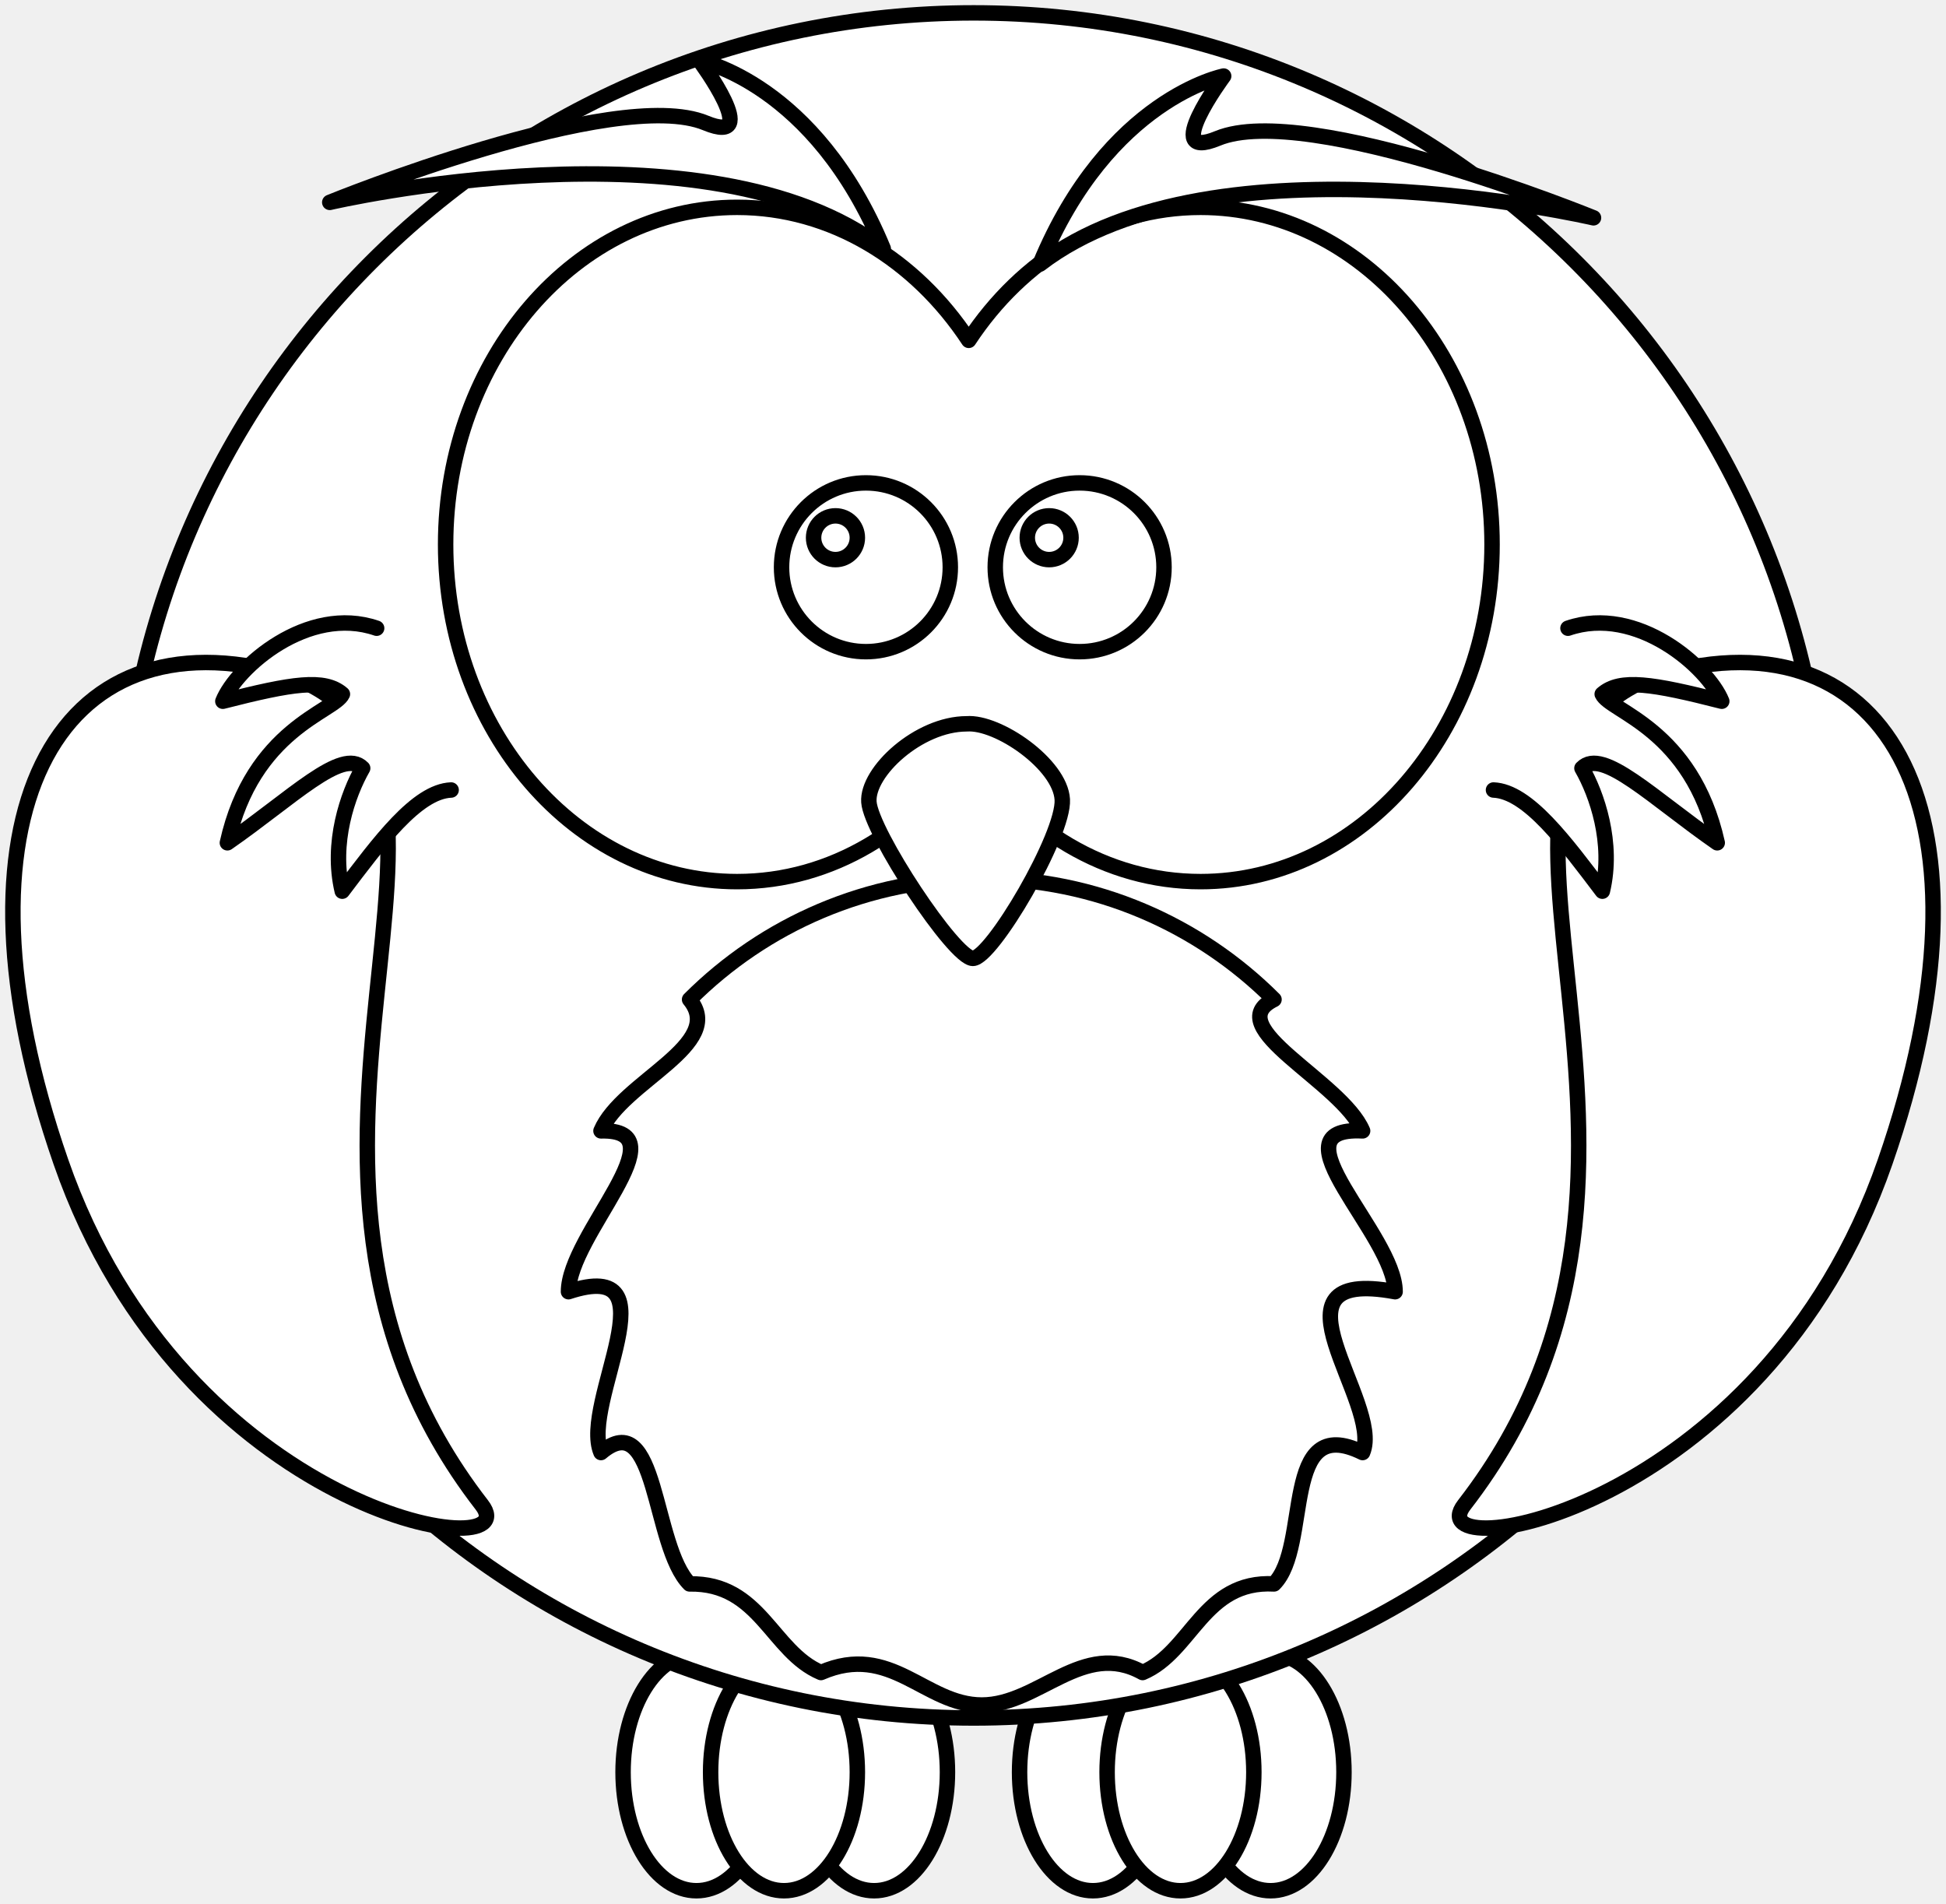
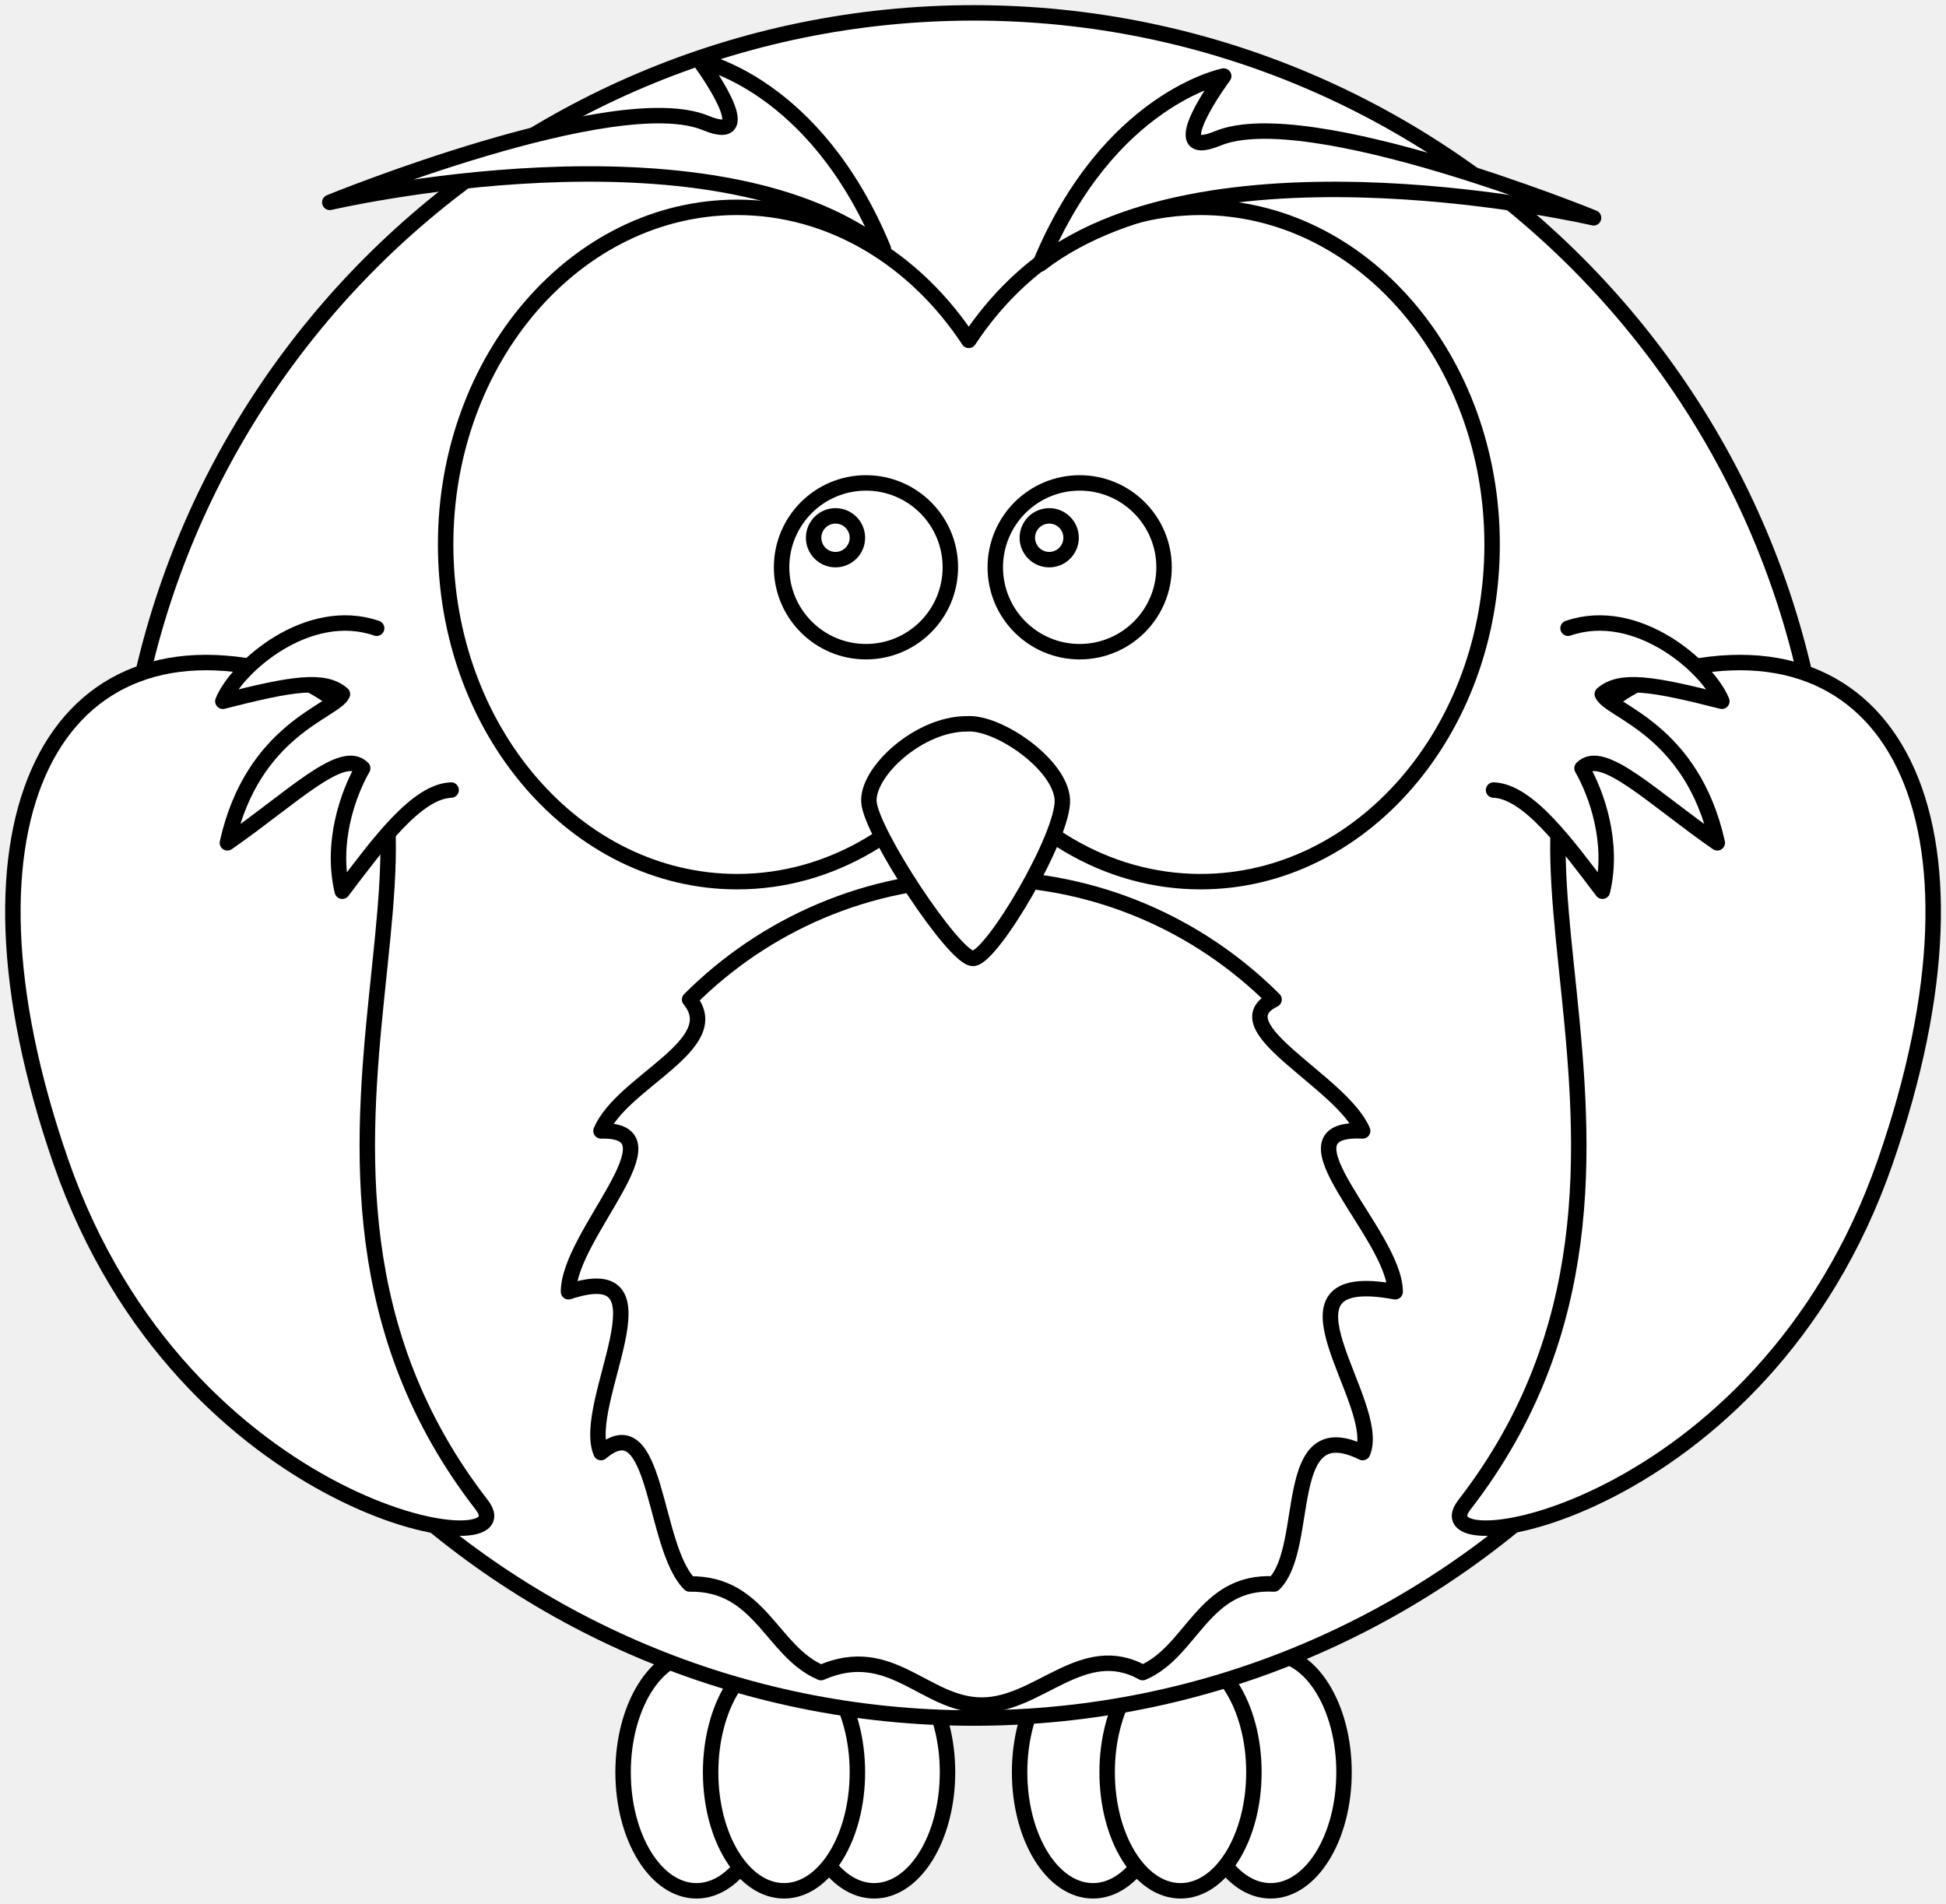
- <svg xmlns="http://www.w3.org/2000/svg" version="1.0" width="377.916" height="369.676" id="svg2">
+ <svg xmlns="http://www.w3.org/2000/svg" viewBox="0 0 377.9 369.7">
  <g fill="white" stroke="black" stroke-width="3" stroke-linecap="round" stroke-linejoin="round" stroke-miterlimit="4">
    <path d="m 184,344.152 a 14.25,23.024 0 0 1 -28.5,0 14.25,23.024 0 1 1 28.5,0 z" />
    <path d="m 149.5,344.152 a 14.25,23.024 0 0 1 -28.5,0 14.25,23.024 0 1 1 28.5,0 z" />
    <path d="m 166.5,344.152 a 14.25,23.024 0 0 1 -28.5,0 14.25,23.024 0 1 1 28.5,0 z" />
    <path d="m 261,344.152 a 14.25,23.024 0 0 1 -28.5,0 14.25,23.024 0 1 1 28.5,0 z" />
    <path d="m 226.5,344.152 a 14.25,23.024 0 0 1 -28.5,0 14.25,23.024 0 1 1 28.5,0 z" />
    <path d="m 243.5,344.152 a 14.25,23.024 0 0 1 -28.5,0 14.25,23.024 0 1 1 28.5,0 z" />
    <path d="m 354.658,168.064 a 165.564,165.564 0 0 1 -331.128,0 165.564,165.564 0 1 1 331.128,0 z" />
    <path d="m 270.932,250.846 c -26.5,-4.924 -2.247,21.631 -6.311,31.233 -16.063,-7.898 -9.943,18.25 -17.207,25.514 -13.764,-0.736 -15.912,13.143 -25.514,17.207 -11.602,-6.437 -20.156,6.311 -31.233,6.311 -11.076,0 -17.631,-12.247 -31.233,-6.311 -9.602,-4.063 -11.75,-17.443 -25.514,-17.207 -7.264,-7.264 -6.143,-34.912 -17.207,-25.514 -4.063,-9.602 14.689,-38.156 -6.311,-31.233 0,-11.076 22.247,-31.631 6.311,-31.233 4.063,-9.602 24.443,-16.75 17.207,-25.514 14.528,-14.528 34.594,-23.517 56.747,-23.517 22.153,0 42.219,8.99 56.747,23.517 -10.736,5.264 13.143,15.912 17.207,25.514 -17.937,-0.898 6.311,20.156 6.311,31.233 z" />
    <path d="m 55.737,131.045 c 48.111,17.3 -14.163,94.143 37.819,161.192 9.608,12.393 -57.868,2.091 -81.723,-66.585 -23.198,-66.786 -1.132,-107.539 43.904,-94.607 z" />
    <path d="m 322.179,131.045 c -48.111,17.3 14.163,94.143 -37.819,161.192 -9.608,12.393 57.868,2.091 81.723,-66.585 23.198,-66.786 1.132,-107.539 -43.904,-94.607 z" />
    <path d="m 304.504,121.998 c 13.389,-4.609 27.221,7.584 29.865,14.18 -13.512,-3.452 -19.72,-4.426 -23.218,-1.381 1.507,3.371 17.408,6.742 22.337,28.871 -12.429,-8.617 -22.304,-18.576 -26.272,-14.483 2.882,5.034 6.2,14.497 3.964,23.881 -7.141,-9.424 -14.439,-19.378 -21.142,-19.648" />
    <path d="m 143.143,40.264 c -31.234,0 -56.603,29.331 -56.603,65.472 0,36.14 25.369,65.472 56.603,65.472 18.356,0 34.644,-10.141 44.985,-25.829 10.34,15.7 26.664,25.829 45.027,25.829 31.234,0 56.603,-29.331 56.603,-65.472 0,-36.14 -25.369,-65.472 -56.603,-65.472 -18.361,0 -34.687,10.133 -45.027,25.829 C 177.787,50.408 161.497,40.264 143.143,40.264 z" />
    <path d="m 187.721,140.564 c -9.288,0 -19.384,9.306 -18.98,15.184 0.404,5.878 16.557,30.368 20.191,30.368 3.634,0 17.768,-24 17.365,-30.857 -0.404,-6.857 -12.519,-15.184 -18.576,-14.694 z" />
    <path d="m 184.552,110.165 a 16.387,16.387 0 1 1 -32.774,0 16.387,16.387 0 1 1 32.774,0 z" />
    <path d="m 73.143,121.998 c -13.389,-4.609 -27.221,7.584 -29.865,14.18 13.512,-3.452 19.72,-4.426 23.218,-1.381 -1.507,3.371 -17.408,6.742 -22.337,28.871 12.429,-8.617 22.304,-18.576 26.272,-14.483 -2.882,5.034 -6.2,14.497 -3.964,23.881 7.141,-9.424 14.439,-19.378 21.142,-19.648" />
    <path d="m 201.971,51.283 c 13.276,-32.16 35.666,-36.513 35.666,-36.513 0,0 -12.453,16.775 -1.174,12.109 17.465,-7.226 72.997,15.418 72.997,15.418 0,0 -73.574,-17.126 -107.488,8.986 z" />
    <path d="M 171.529,48.283 C 158.254,16.123 135.864,11.77 135.864,11.77 c 0,0 12.453,16.775 1.174,12.109 -17.465,-7.226 -72.997,15.418 -72.997,15.418 0,0 73.574,-17.126 107.488,8.986 z" />
    <path d="m 226.052,110.165 a 16.387,16.387 0 1 1 -32.774,0 16.387,16.387 0 1 1 32.774,0 z" />
    <path d="m 166.5,104.426 a 4.25,4.25 0 0 1 -8.5,0 4.25,4.25 0 1 1 8.5,0 z" />
    <path d="m 208,104.426 a 4.25,4.25 0 0 1 -8.5,0 4.25,4.25 0 1 1 8.5,0 z" />
  </g>
</svg>
